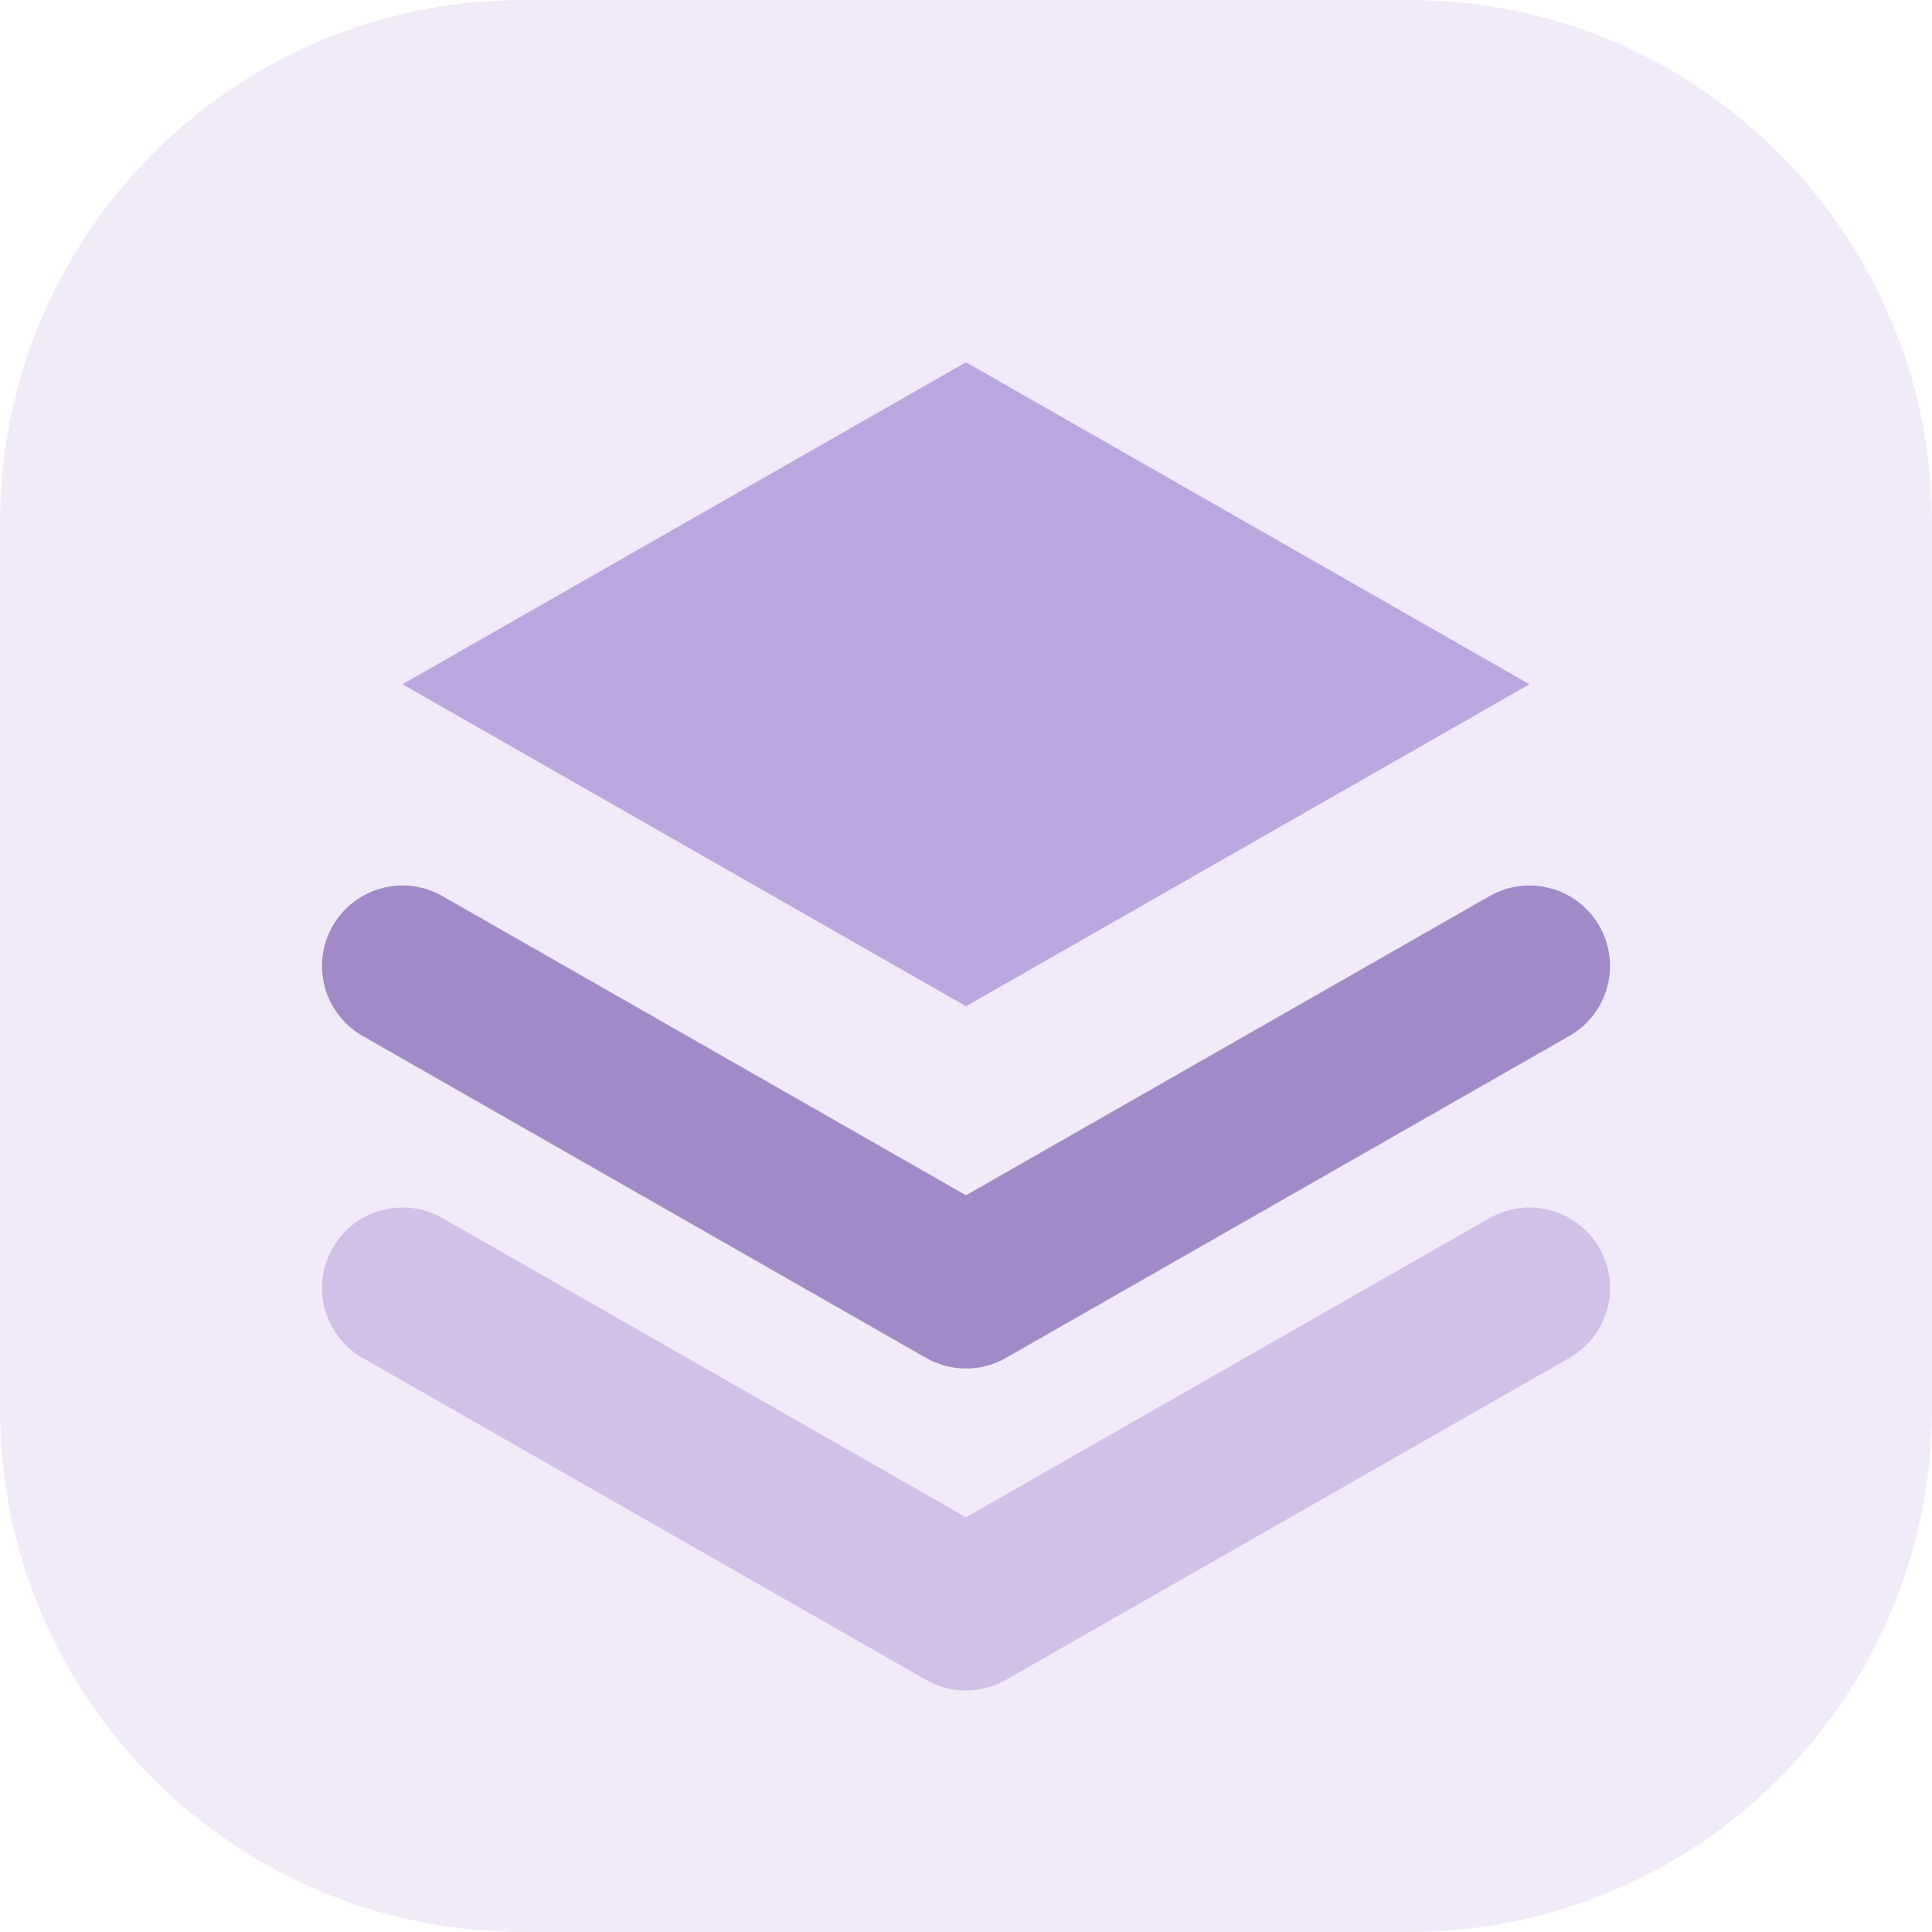
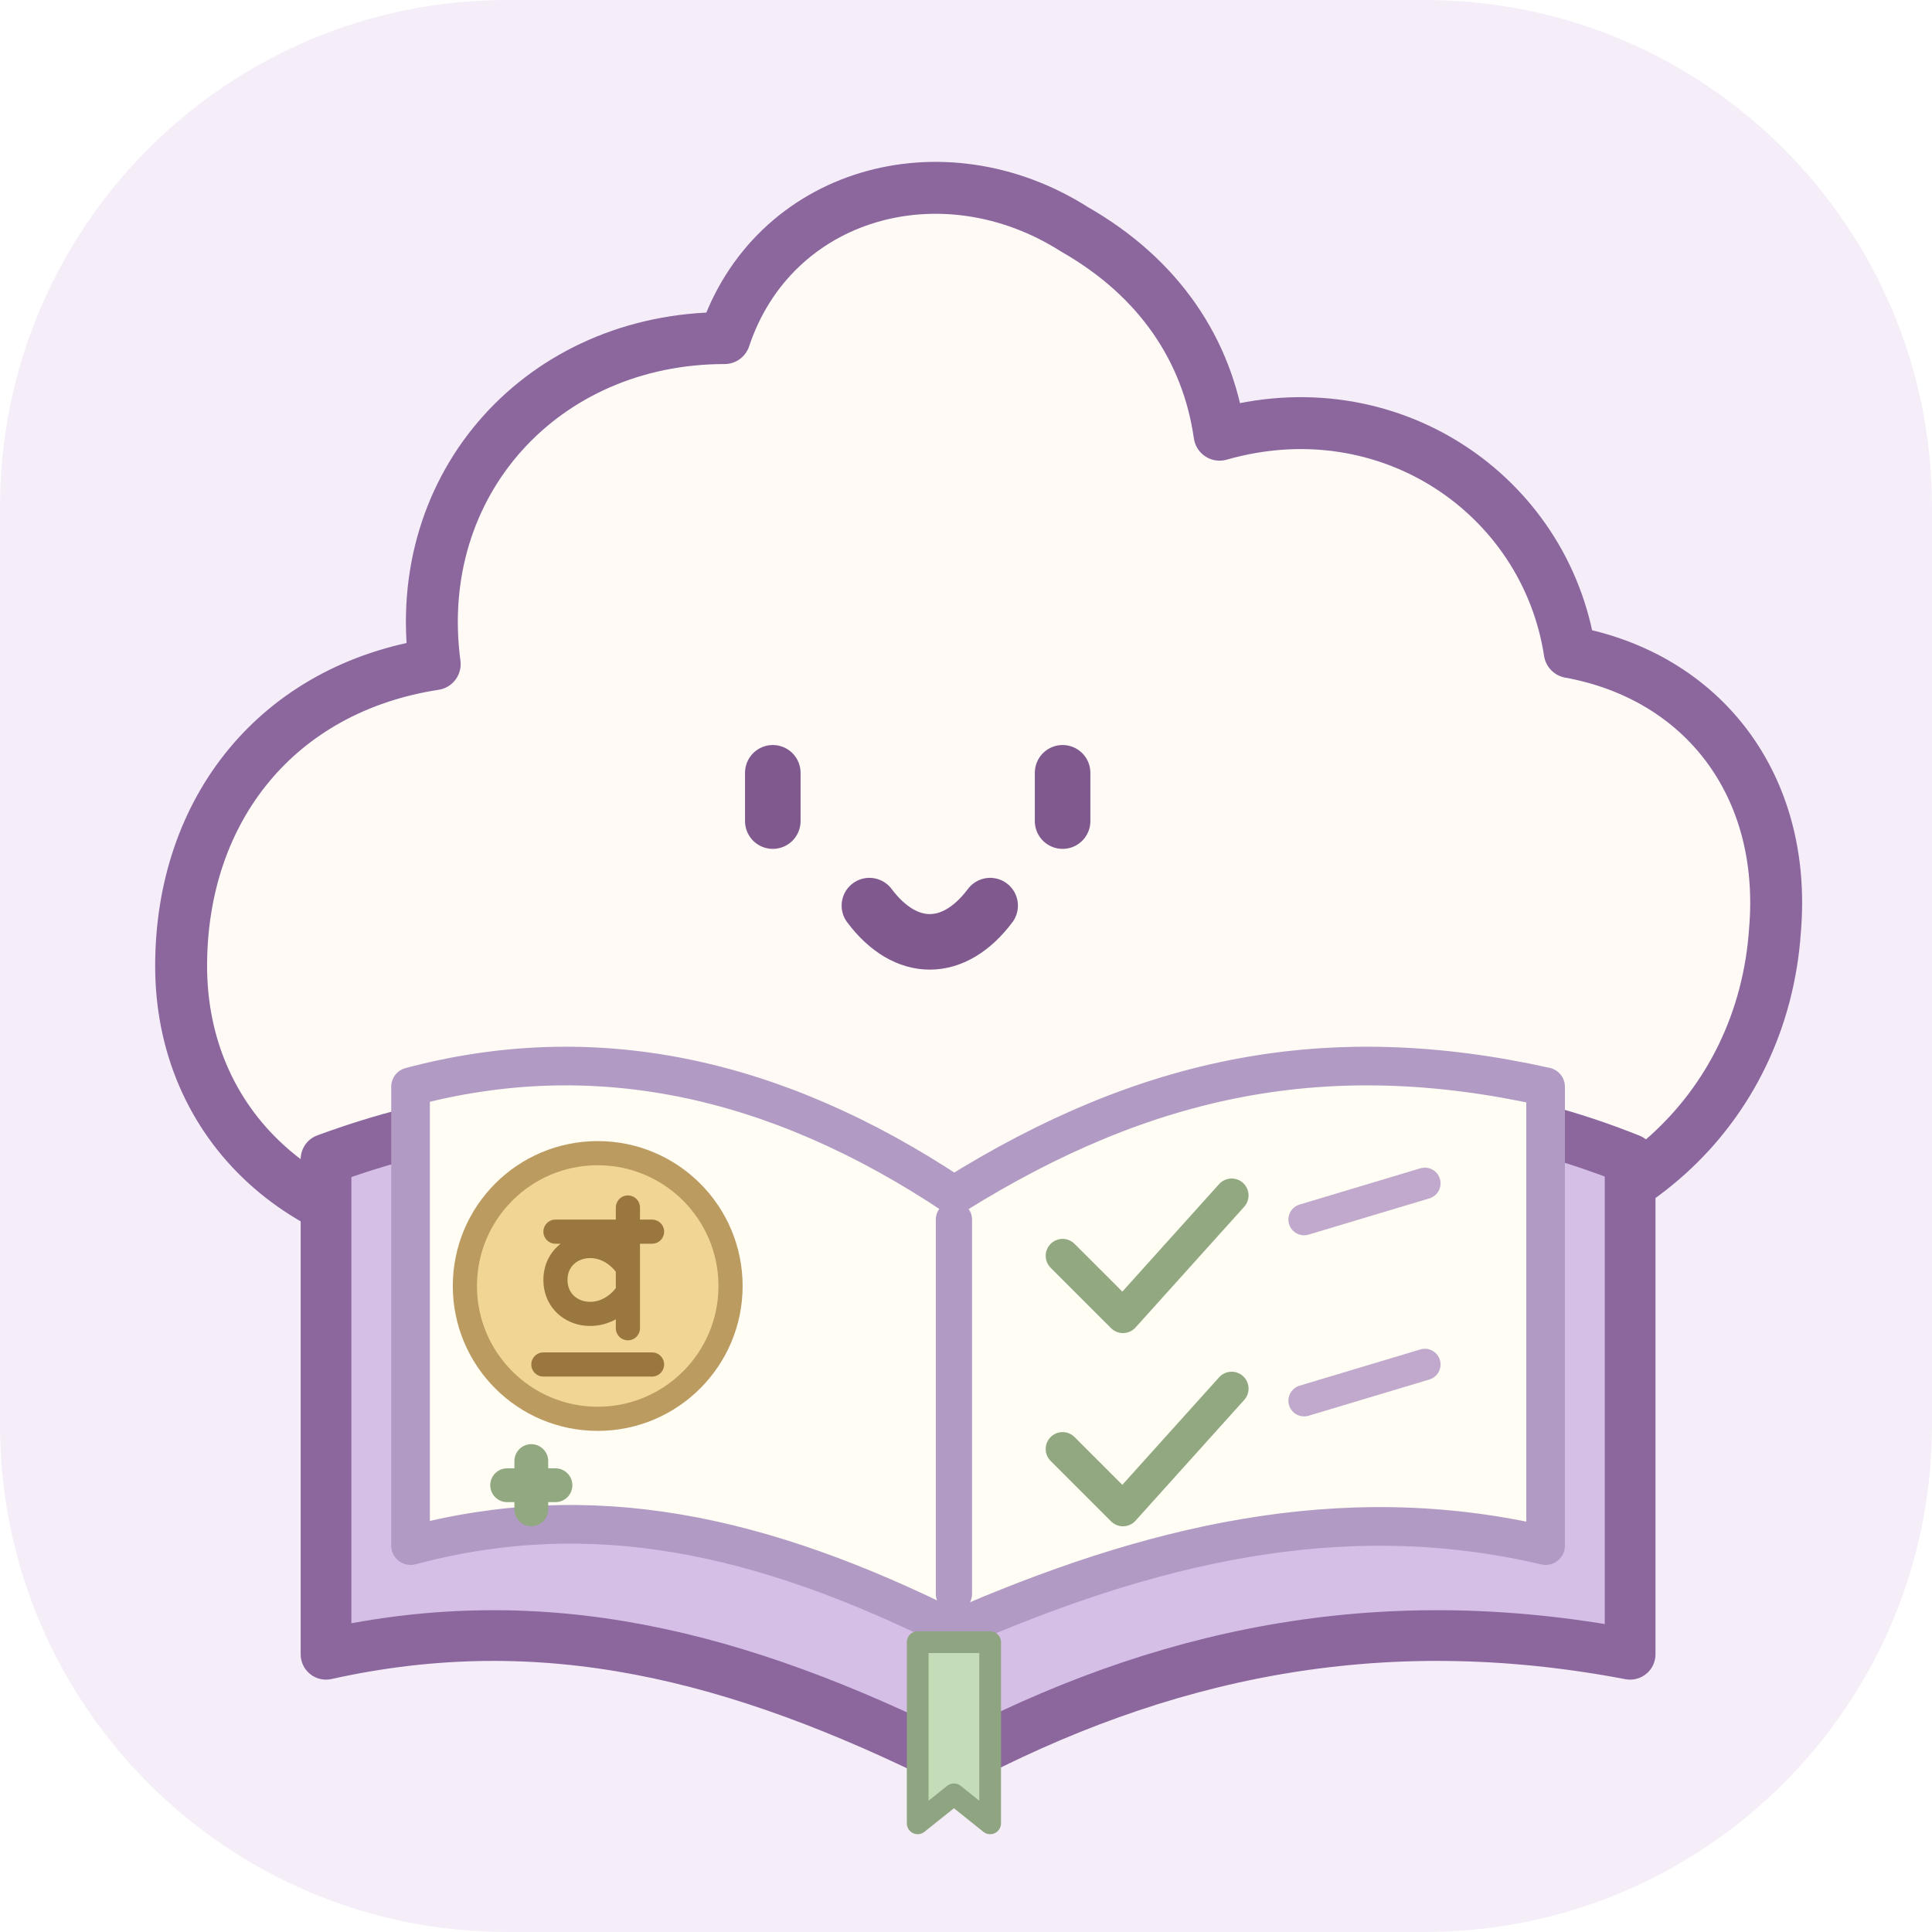
- <svg xmlns="http://www.w3.org/2000/svg" viewBox="0 0 48 48" fill="none">
-   <rect width="48" height="48" rx="13" fill="#f1eaf8" />
-   <path d="m10 17 14-8 14 8-14 8Z" fill="#baa7df" />
-   <path d="m10 24 14 8 14-8" stroke="#a18ac7" stroke-width="4" stroke-linecap="round" stroke-linejoin="round" />
-   <path d="m10 32 14 8 14-8" stroke="#d1c1e6" stroke-width="4" stroke-linecap="round" stroke-linejoin="round" />
+ <svg xmlns="http://www.w3.org/2000/svg" viewBox="0 0 160 160" fill="none">
+   <rect width="160" height="160" rx="42" fill="#f5eef9" />
+   <g stroke-linecap="round" stroke-linejoin="round">
+     <path d="M41 103c-16 0-26-10-26-23 0-13 8-23 21-25-2-15 9-27 24-27 4-12 18-16 29-9 7 4 11 10 12 17 14-4 27 5 29 18 11 2 18 11 17 23-1 15-13 26-29 26Z" fill="#fffaf5" stroke="#8b679e" stroke-width="4.3" />
+     <path d="M64 64v4m24-4v4m-16 7c3 4 7 4 10 0" stroke="#80598e" stroke-width="4.6" />
+     <path d="M27 96c19-7 34-4 52 6 19-10 36-14 56-6v41c-21-4-39 0-56 9-18-9-34-13-52-9Z" fill="#d6bfe6" stroke="#8b679e" stroke-width="4.2" />
+     <path d="M34 90c15-4 30-1 45 9 16-10 31-13 49-9v38c-17-4-33 0-49 7-16-8-30-11-45-7Z" fill="#fffdf4" stroke="#b19ac3" stroke-width="3.2" />
+     <path d="M79 101v31" stroke="#b19ac3" stroke-width="3" />
+     <circle cx="49.5" cy="106.5" r="11" fill="#f0d594" stroke="#bb9b60" stroke-width="2" />
+     <path d="M52 100v10m-6-8h8m-2 3c-2-3-6-2-6 1s4 4 6 1m-7 6h9" stroke="#9b7740" stroke-width="2" />
+     <path d="M42 123h4m-2-2v4m44-21 5 5 9-10m-14 21 5 5 9-10" stroke="#91a881" stroke-width="2.8" />
+     <path d="m108 101 10-3m-10 18 10-3" stroke="#c0a9cc" stroke-width="2.6" />
+     <path d="M76 136h6v15l-3-2.4-3 2.4Z" fill="#c5dcb9" stroke="#8fa581" stroke-width="1.8" />
+   </g>
</svg>
